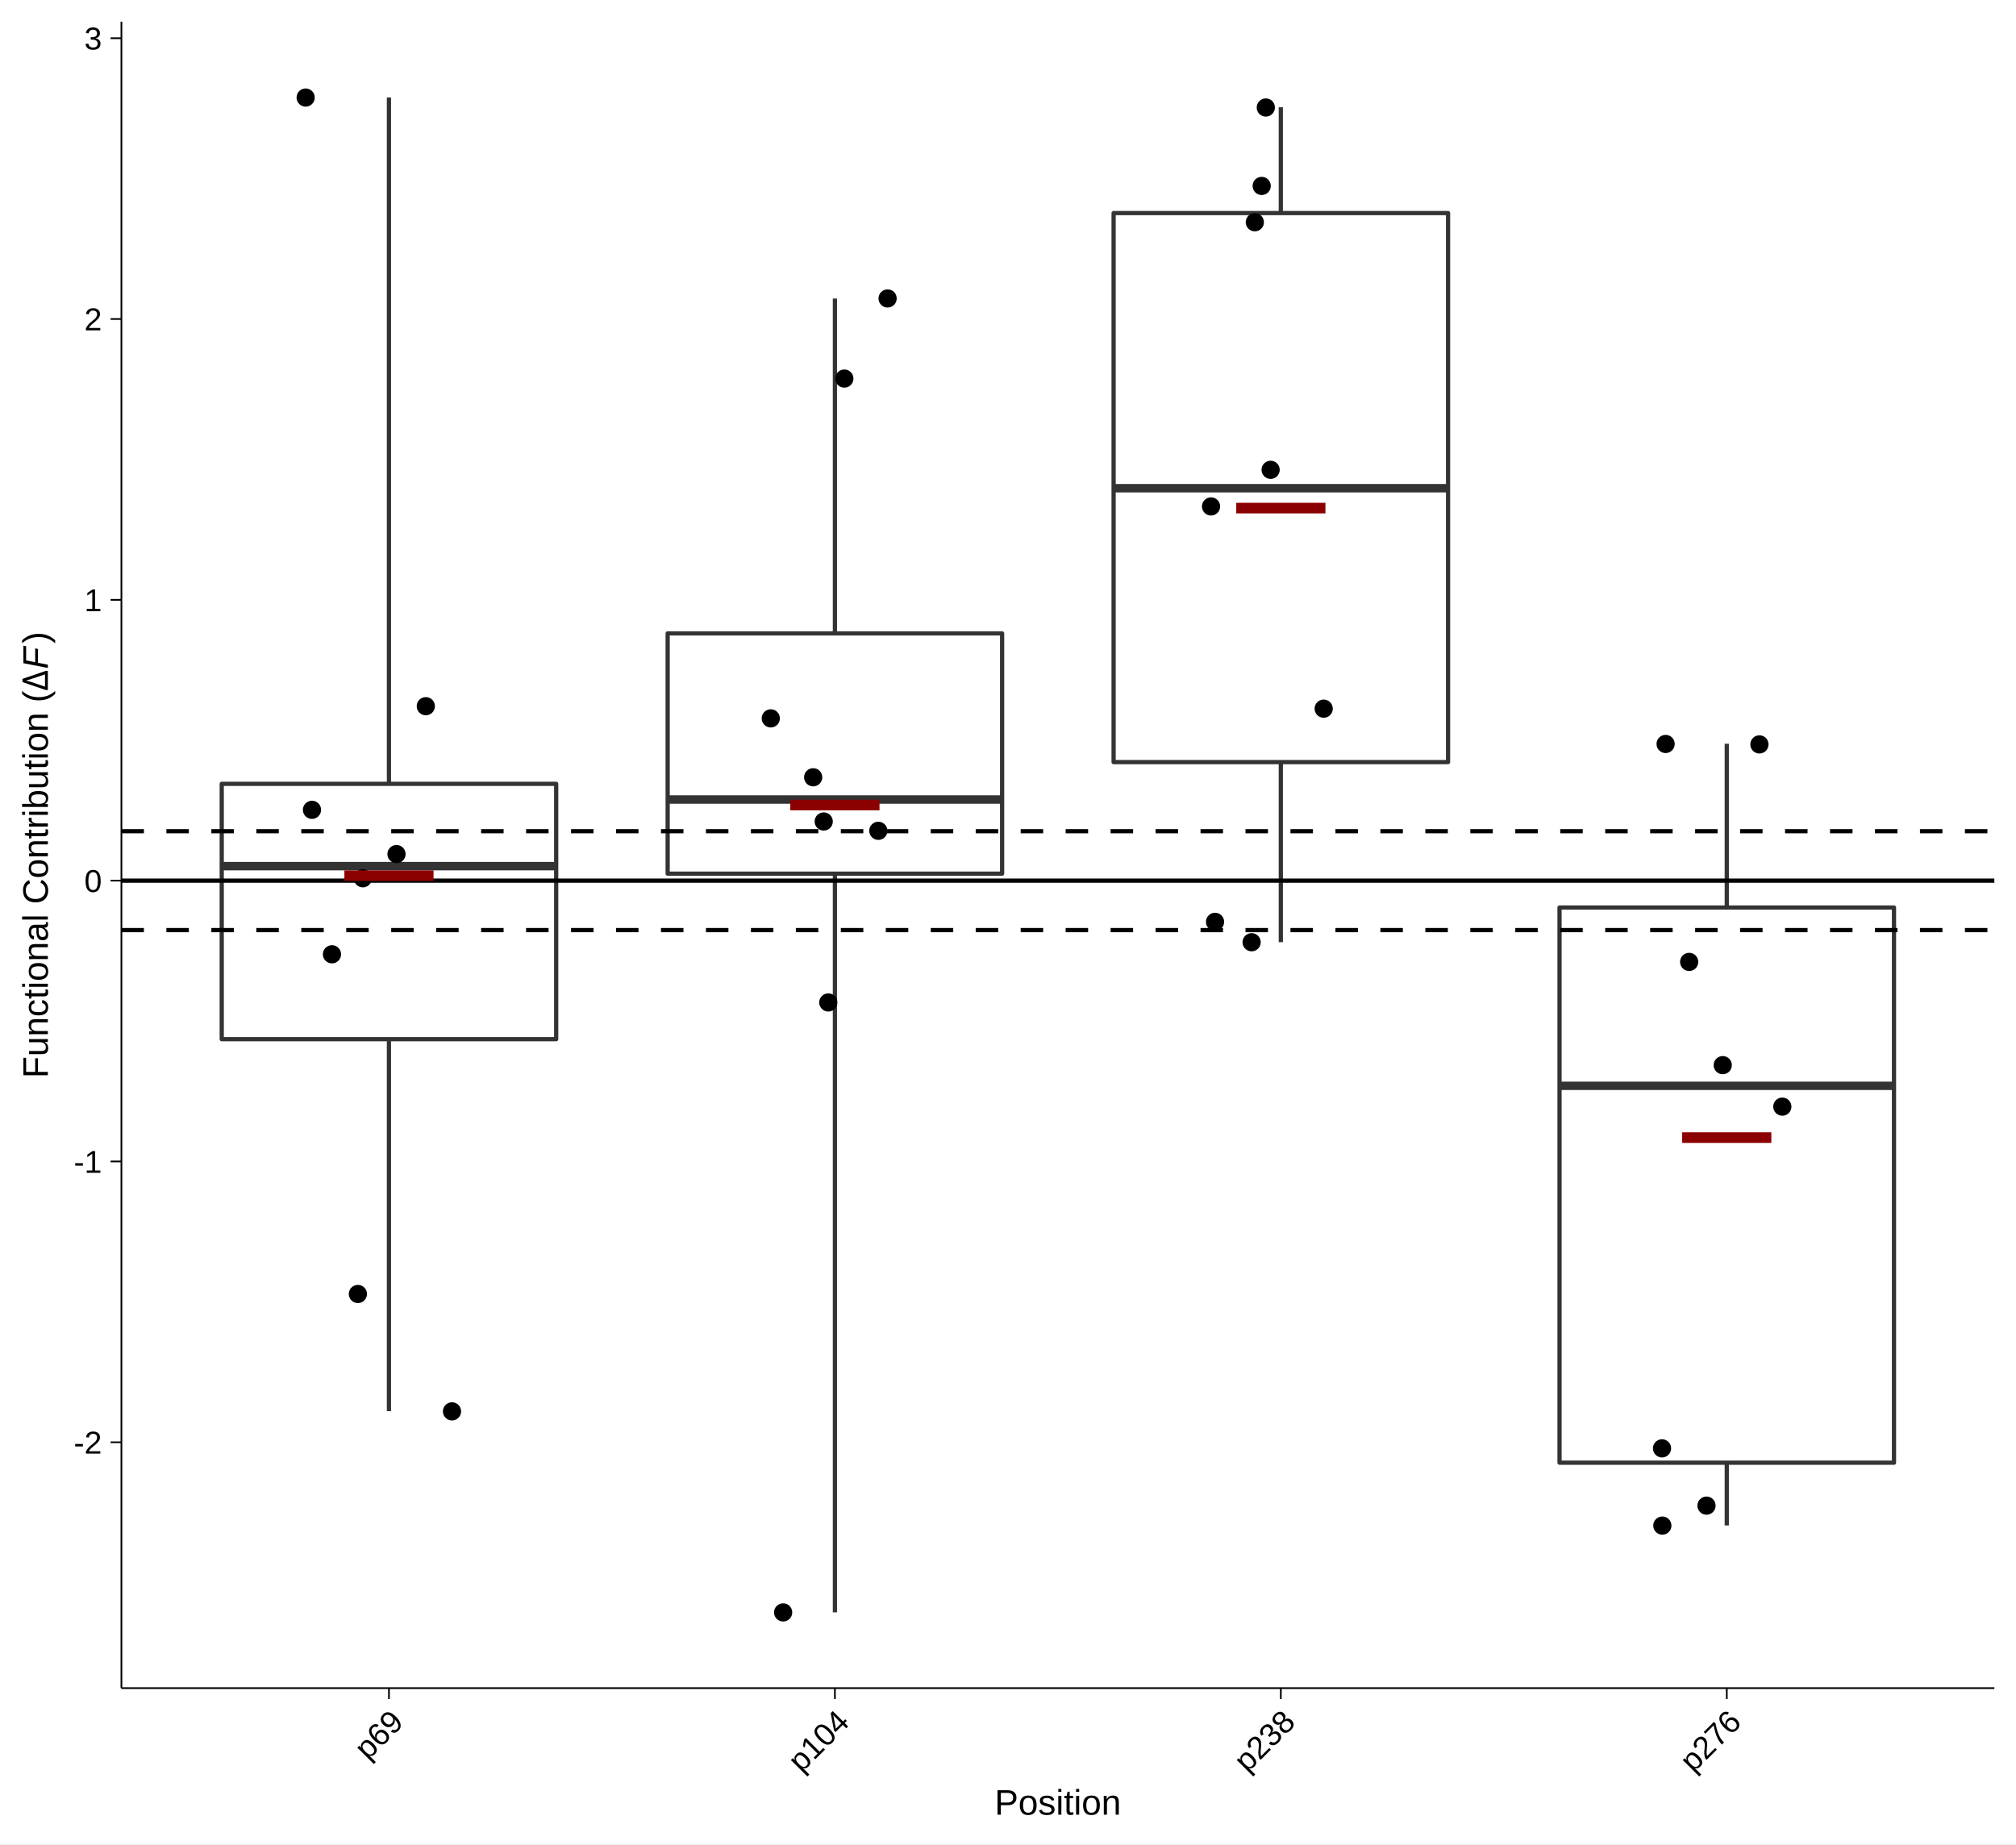
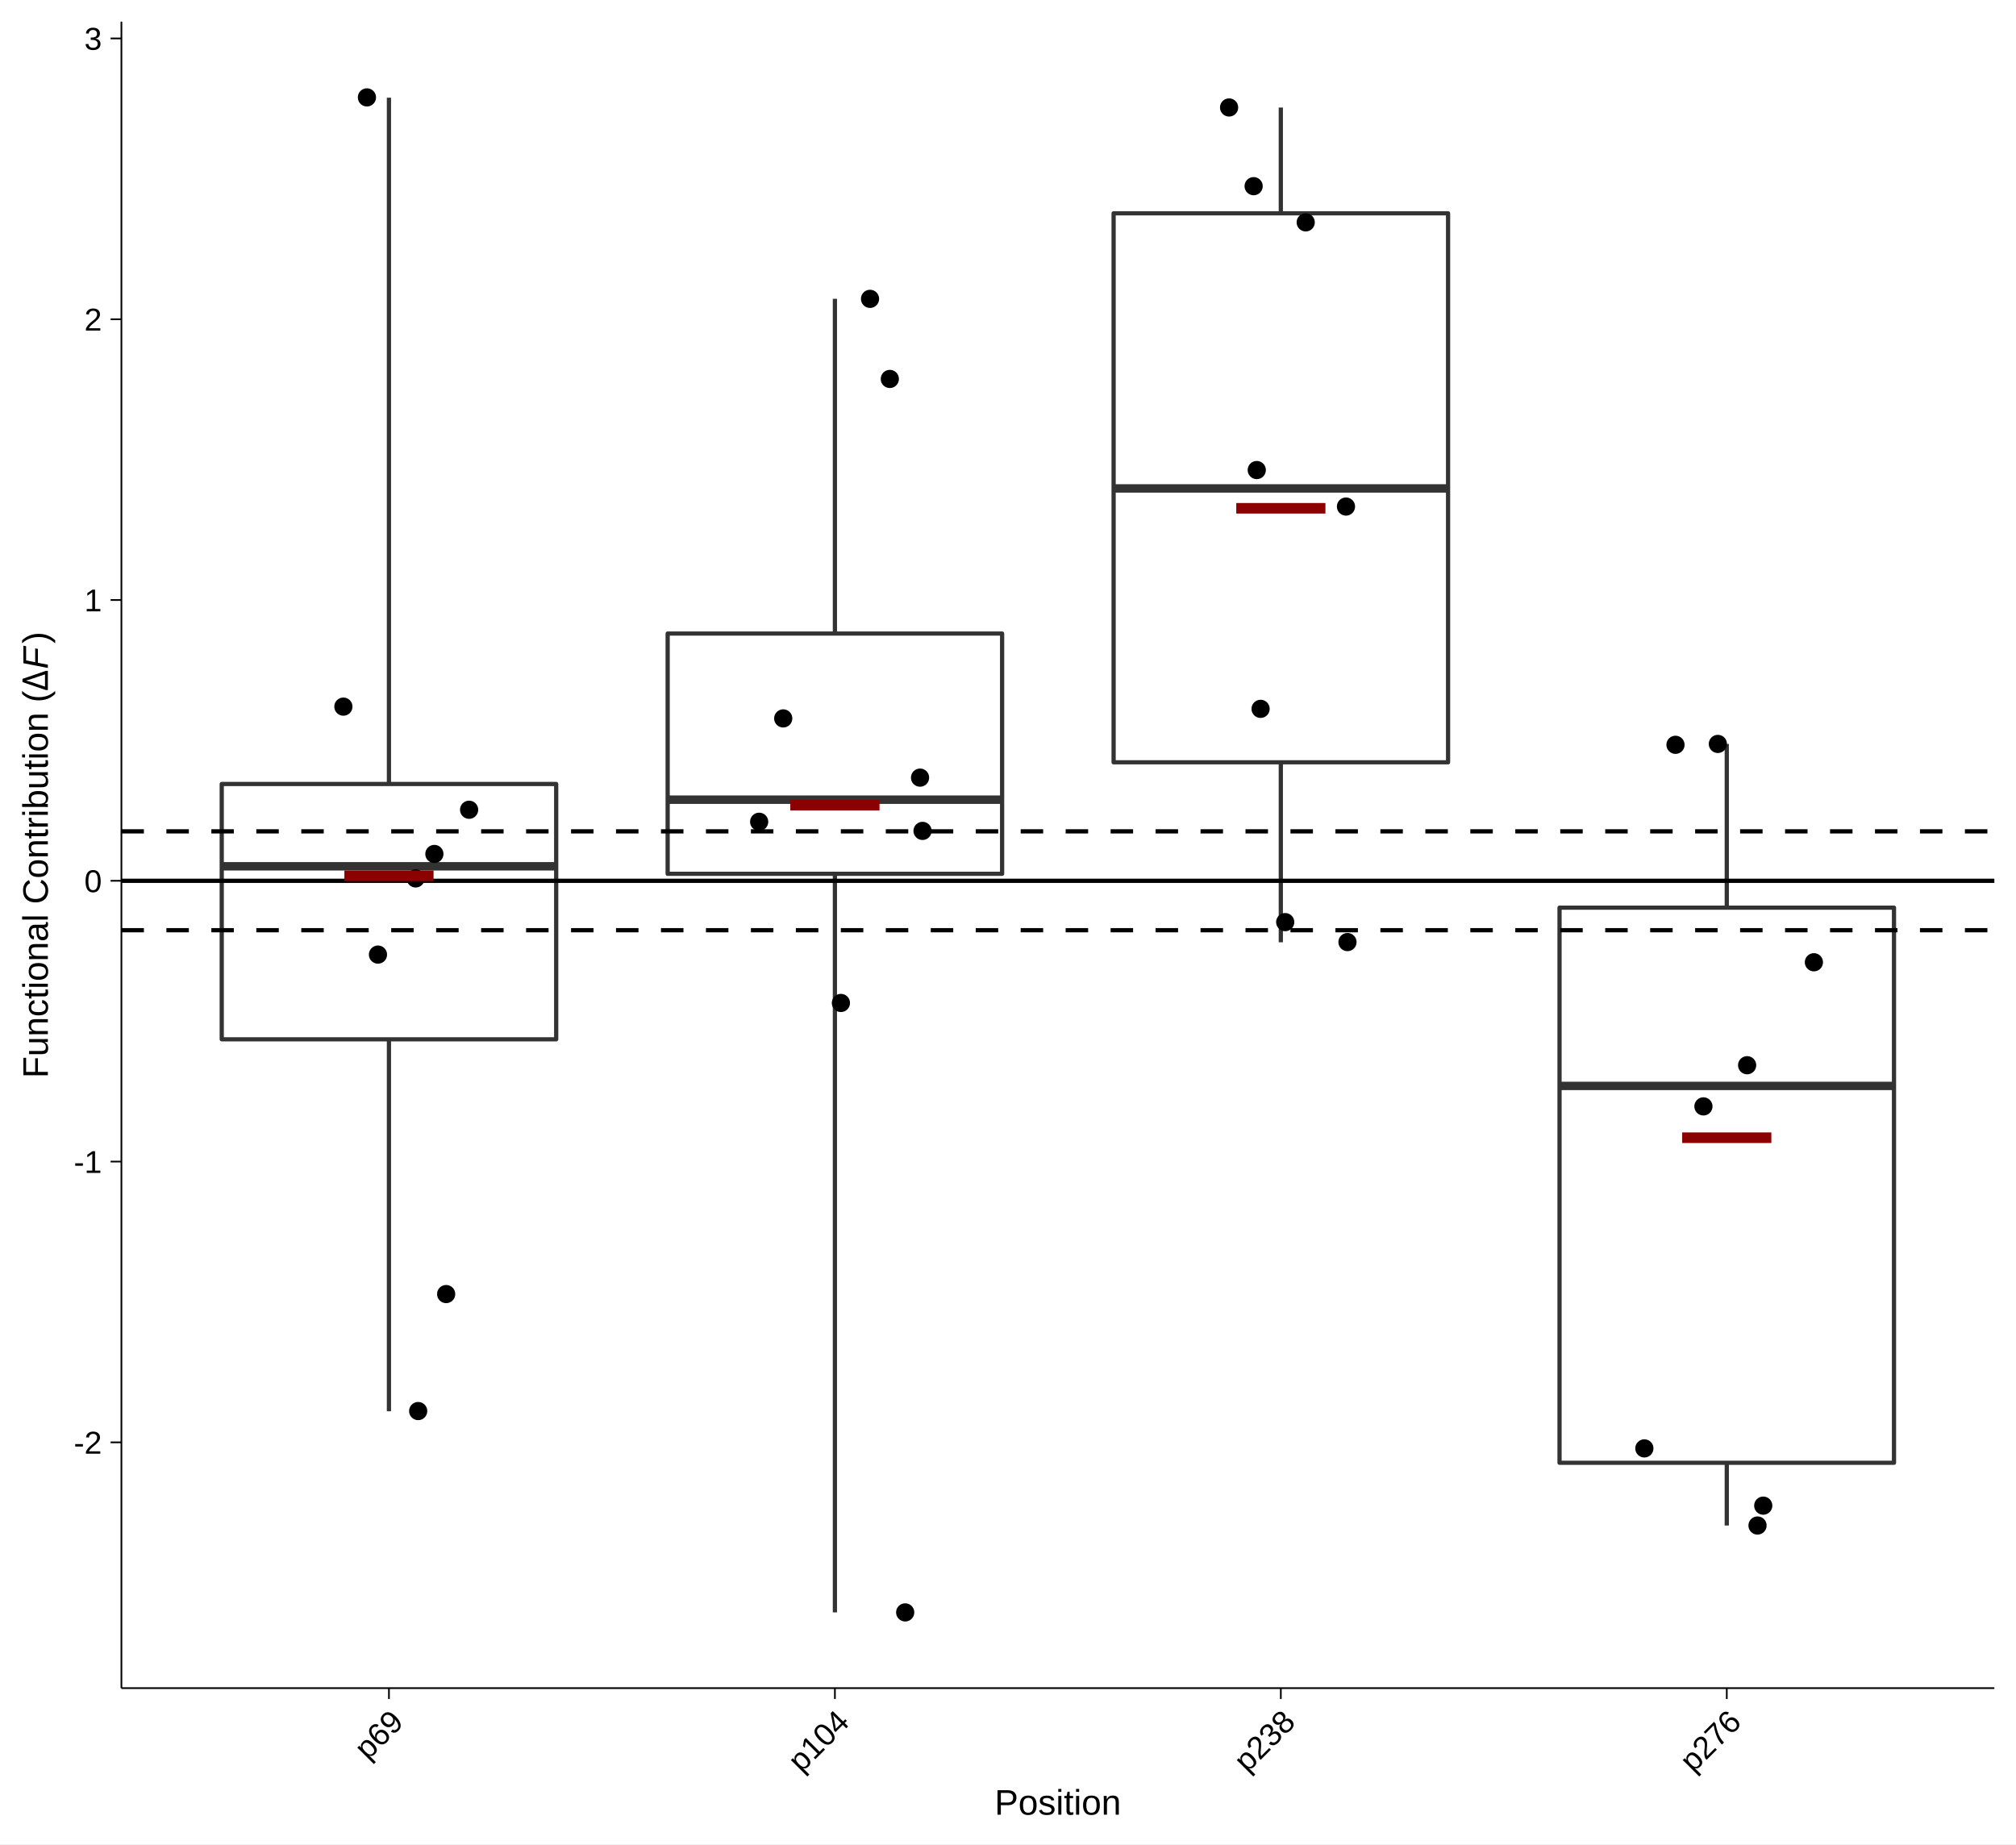
<svg xmlns="http://www.w3.org/2000/svg" class="svglite" width="510.24pt" height="466.77pt" viewBox="0 0 510.24 466.77">
  <defs>
    <style type="text/css">
    .svglite line, .svglite polyline, .svglite polygon, .svglite path, .svglite rect, .svglite circle {
      fill: none;
      stroke: #000000;
      stroke-linecap: round;
      stroke-linejoin: round;
      stroke-miterlimit: 10.00;
    }
  </style>
  </defs>
  <rect width="100%" height="100%" style="stroke: none; fill: #FFFFFF;" />
  <defs>
    <clipPath id="cpMC4wMHw1MTAuMjR8MC4wMHw0NjYuNzc=">
      <rect x="0.00" y="0.00" width="510.24" height="466.77" />
    </clipPath>
  </defs>
  <g clip-path="url(#cpMC4wMHw1MTAuMjR8MC4wMHw0NjYuNzc=)">
    <rect x="0.00" y="0.00" width="510.24" height="466.77" style="stroke-width: 1.07; stroke: #FFFFFF; fill: #FFFFFF;" />
  </g>
  <defs>
    <clipPath id="cpMzAuNzN8NTA0Ljc2fDUuNDh8NDI3LjI3">
      <rect x="30.73" y="5.48" width="474.03" height="421.79" />
    </clipPath>
  </defs>
  <g clip-path="url(#cpMzAuNzN8NTA0Ljc2fDUuNDh8NDI3LjI3)">
    <rect x="30.73" y="5.48" width="474.03" height="421.79" style="stroke-width: 1.07; stroke: none; fill: #FFFFFF;" />
-     <line x1="98.44" y1="198.39" x2="98.44" y2="24.65" style="stroke-width: 1.07; stroke: #333333; stroke-linecap: butt;" />
-     <line x1="98.44" y1="263.02" x2="98.44" y2="357.17" style="stroke-width: 1.07; stroke: #333333; stroke-linecap: butt;" />
-     <polygon points="56.12,198.39 56.12,263.02 140.77,263.02 140.77,198.39 56.12,198.39 " style="stroke-width: 1.07; stroke: #333333; fill: #FFFFFF;" />
-     <line x1="56.12" y1="219.22" x2="140.77" y2="219.22" style="stroke-width: 2.13; stroke: #333333; stroke-linecap: butt;" />
-     <line x1="211.31" y1="160.31" x2="211.31" y2="75.56" style="stroke-width: 1.07; stroke: #333333; stroke-linecap: butt;" />
-     <line x1="211.31" y1="221.12" x2="211.31" y2="408.08" style="stroke-width: 1.07; stroke: #333333; stroke-linecap: butt;" />
-     <polygon points="168.98,160.31 168.98,221.12 253.63,221.12 253.63,160.31 168.98,160.31 " style="stroke-width: 1.07; stroke: #333333; fill: #FFFFFF;" />
-     <line x1="168.98" y1="202.36" x2="253.63" y2="202.36" style="stroke-width: 2.13; stroke: #333333; stroke-linecap: butt;" />
-     <line x1="324.17" y1="53.93" x2="324.17" y2="27.15" style="stroke-width: 1.07; stroke: #333333; stroke-linecap: butt;" />
-     <line x1="324.17" y1="192.89" x2="324.17" y2="238.46" style="stroke-width: 1.07; stroke: #333333; stroke-linecap: butt;" />
-     <polygon points="281.85,53.93 281.85,192.89 366.50,192.89 366.50,53.93 281.85,53.93 " style="stroke-width: 1.07; stroke: #333333; fill: #FFFFFF;" />
-     <line x1="281.85" y1="123.57" x2="366.50" y2="123.57" style="stroke-width: 2.13; stroke: #333333; stroke-linecap: butt;" />
-     <line x1="437.04" y1="229.69" x2="437.04" y2="188.24" style="stroke-width: 1.07; stroke: #333333; stroke-linecap: butt;" />
-     <line x1="437.04" y1="370.21" x2="437.04" y2="386.09" style="stroke-width: 1.07; stroke: #333333; stroke-linecap: butt;" />
-     <polygon points="394.71,229.69 394.71,370.21 479.36,370.21 479.36,229.69 394.71,229.69 " style="stroke-width: 1.07; stroke: #333333; fill: #FFFFFF;" />
-     <line x1="394.71" y1="274.82" x2="479.36" y2="274.82" style="stroke-width: 2.13; stroke: #333333; stroke-linecap: butt;" />
-     <circle cx="84.02" cy="241.53" r="1.95" style="stroke-width: 0.71; fill: #000000;" />
-     <circle cx="78.96" cy="204.97" r="1.95" style="stroke-width: 0.71; fill: #000000;" />
-     <circle cx="107.77" cy="178.74" r="1.95" style="stroke-width: 0.71; fill: #000000;" />
-     <circle cx="114.40" cy="357.22" r="1.95" style="stroke-width: 0.71; fill: #000000;" />
-     <circle cx="90.58" cy="327.51" r="1.95" style="stroke-width: 0.71; fill: #000000;" />
-     <circle cx="100.35" cy="216.17" r="1.95" style="stroke-width: 0.71; fill: #000000;" />
-     <circle cx="91.84" cy="222.29" r="1.95" style="stroke-width: 0.71; fill: #000000;" />
-     <circle cx="77.36" cy="24.69" r="1.95" style="stroke-width: 0.71; fill: #000000;" />
-     <circle cx="213.70" cy="95.82" r="1.95" style="stroke-width: 0.71; fill: #000000;" />
-     <circle cx="205.81" cy="196.73" r="1.95" style="stroke-width: 0.71; fill: #000000;" />
-     <circle cx="222.30" cy="210.28" r="1.95" style="stroke-width: 0.71; fill: #000000;" />
-     <circle cx="198.21" cy="408.10" r="1.95" style="stroke-width: 0.71; fill: #000000;" />
-     <circle cx="195.08" cy="181.82" r="1.95" style="stroke-width: 0.71; fill: #000000;" />
-     <circle cx="208.48" cy="207.92" r="1.95" style="stroke-width: 0.71; fill: #000000;" />
-     <circle cx="209.64" cy="253.72" r="1.95" style="stroke-width: 0.71; fill: #000000;" />
-     <circle cx="224.65" cy="75.54" r="1.95" style="stroke-width: 0.71; fill: #000000;" />
-     <circle cx="321.59" cy="118.91" r="1.95" style="stroke-width: 0.71; fill: #000000;" />
-     <circle cx="320.37" cy="27.21" r="1.95" style="stroke-width: 0.71; fill: #000000;" />
-     <circle cx="307.52" cy="233.32" r="1.95" style="stroke-width: 0.71; fill: #000000;" />
-     <circle cx="316.78" cy="238.48" r="1.95" style="stroke-width: 0.71; fill: #000000;" />
-     <circle cx="317.59" cy="56.25" r="1.95" style="stroke-width: 0.71; fill: #000000;" />
-     <circle cx="335.02" cy="179.36" r="1.95" style="stroke-width: 0.71; fill: #000000;" />
-     <circle cx="306.51" cy="128.18" r="1.95" style="stroke-width: 0.71; fill: #000000;" />
-     <circle cx="319.33" cy="47.06" r="1.95" style="stroke-width: 0.71; fill: #000000;" />
-     <circle cx="451.10" cy="280.09" r="1.95" style="stroke-width: 0.71; fill: #000000;" />
-     <circle cx="421.56" cy="188.30" r="1.95" style="stroke-width: 0.71; fill: #000000;" />
-     <circle cx="431.91" cy="381.08" r="1.95" style="stroke-width: 0.71; fill: #000000;" />
-     <circle cx="420.73" cy="386.13" r="1.95" style="stroke-width: 0.71; fill: #000000;" />
-     <circle cx="427.52" cy="243.46" r="1.95" style="stroke-width: 0.71; fill: #000000;" />
-     <circle cx="420.65" cy="366.58" r="1.95" style="stroke-width: 0.71; fill: #000000;" />
-     <circle cx="436.02" cy="269.59" r="1.95" style="stroke-width: 0.71; fill: #000000;" />
-     <circle cx="445.30" cy="188.41" r="1.95" style="stroke-width: 0.71; fill: #000000;" />
-     <line x1="30.73" y1="222.89" x2="504.76" y2="222.89" style="stroke-width: 1.07; stroke-linecap: butt;" />
-     <line x1="30.73" y1="210.38" x2="504.76" y2="210.38" style="stroke-width: 1.07; stroke-dasharray: 5.69,5.69; stroke-linecap: butt;" />
-     <line x1="30.73" y1="235.41" x2="504.76" y2="235.41" style="stroke-width: 1.07; stroke-dasharray: 5.69,5.69; stroke-linecap: butt;" />
-     <line x1="87.16" y1="221.63" x2="109.73" y2="221.63" style="stroke-width: 2.67; stroke: #8B0000; stroke-linecap: butt;" />
-     <line x1="200.02" y1="203.75" x2="222.60" y2="203.75" style="stroke-width: 2.67; stroke: #8B0000; stroke-linecap: butt;" />
-     <line x1="312.89" y1="128.60" x2="335.46" y2="128.60" style="stroke-width: 2.67; stroke: #8B0000; stroke-linecap: butt;" />
-     <line x1="425.75" y1="287.93" x2="448.32" y2="287.93" style="stroke-width: 2.67; stroke: #8B0000; stroke-linecap: butt;" />
+     <line x1="98.44" y1="198.43" x2="98.44" y2="24.72" style="stroke-width: 1.07; stroke: #333333; stroke-linecap: butt;" />
+     <line x1="98.44" y1="263.05" x2="98.44" y2="357.19" style="stroke-width: 1.07; stroke: #333333; stroke-linecap: butt;" />
+     <polygon points="56.12,198.43 56.12,263.05 140.77,263.05 140.77,198.43 56.12,198.43 " style="stroke-width: 1.07; stroke: #333333; fill: #FFFFFF;" />
+     <line x1="56.12" y1="219.26" x2="140.77" y2="219.26" style="stroke-width: 2.13; stroke: #333333; stroke-linecap: butt;" />
+     <line x1="211.31" y1="160.35" x2="211.31" y2="75.62" style="stroke-width: 1.07; stroke: #333333; stroke-linecap: butt;" />
+     <line x1="211.31" y1="221.16" x2="211.31" y2="408.09" style="stroke-width: 1.07; stroke: #333333; stroke-linecap: butt;" />
+     <polygon points="168.98,160.35 168.98,221.16 253.63,221.16 253.63,160.35 168.98,160.35 " style="stroke-width: 1.07; stroke: #333333; fill: #FFFFFF;" />
+     <line x1="168.98" y1="202.40" x2="253.63" y2="202.40" style="stroke-width: 2.13; stroke: #333333; stroke-linecap: butt;" />
+     <line x1="324.17" y1="53.99" x2="324.17" y2="27.21" style="stroke-width: 1.07; stroke: #333333; stroke-linecap: butt;" />
+     <line x1="324.17" y1="192.94" x2="324.17" y2="238.50" style="stroke-width: 1.07; stroke: #333333; stroke-linecap: butt;" />
+     <polygon points="281.85,53.99 281.85,192.94 366.50,192.94 366.50,53.99 281.85,53.99 " style="stroke-width: 1.07; stroke: #333333; fill: #FFFFFF;" />
+     <line x1="281.85" y1="123.62" x2="366.50" y2="123.62" style="stroke-width: 2.13; stroke: #333333; stroke-linecap: butt;" />
+     <line x1="437.04" y1="229.73" x2="437.04" y2="188.29" style="stroke-width: 1.07; stroke: #333333; stroke-linecap: butt;" />
+     <line x1="437.04" y1="370.23" x2="437.04" y2="386.11" style="stroke-width: 1.07; stroke: #333333; stroke-linecap: butt;" />
+     <polygon points="394.71,229.73 394.71,370.23 479.36,370.23 479.36,229.73 394.71,229.73 " style="stroke-width: 1.07; stroke: #333333; fill: #FFFFFF;" />
+     <line x1="394.71" y1="274.85" x2="479.36" y2="274.85" style="stroke-width: 2.13; stroke: #333333; stroke-linecap: butt;" />
+     <circle cx="95.66" cy="241.61" r="1.95" style="stroke-width: 0.71; fill: #000000;" />
+     <circle cx="118.73" cy="204.95" r="1.95" style="stroke-width: 0.71; fill: #000000;" />
+     <circle cx="86.91" cy="178.85" r="1.95" style="stroke-width: 0.71; fill: #000000;" />
+     <circle cx="105.84" cy="357.14" r="1.95" style="stroke-width: 0.71; fill: #000000;" />
+     <circle cx="112.92" cy="327.53" r="1.95" style="stroke-width: 0.71; fill: #000000;" />
+     <circle cx="109.94" cy="216.14" r="1.95" style="stroke-width: 0.71; fill: #000000;" />
+     <circle cx="105.20" cy="222.33" r="1.95" style="stroke-width: 0.71; fill: #000000;" />
+     <circle cx="92.87" cy="24.65" r="1.95" style="stroke-width: 0.71; fill: #000000;" />
+     <circle cx="225.21" cy="95.91" r="1.95" style="stroke-width: 0.71; fill: #000000;" />
+     <circle cx="232.86" cy="196.82" r="1.95" style="stroke-width: 0.71; fill: #000000;" />
+     <circle cx="233.49" cy="210.30" r="1.95" style="stroke-width: 0.71; fill: #000000;" />
+     <circle cx="229.10" cy="408.10" r="1.95" style="stroke-width: 0.71; fill: #000000;" />
+     <circle cx="198.23" cy="181.83" r="1.95" style="stroke-width: 0.71; fill: #000000;" />
+     <circle cx="192.14" cy="207.99" r="1.95" style="stroke-width: 0.71; fill: #000000;" />
+     <circle cx="212.83" cy="253.85" r="1.95" style="stroke-width: 0.71; fill: #000000;" />
+     <circle cx="220.20" cy="75.64" r="1.95" style="stroke-width: 0.71; fill: #000000;" />
+     <circle cx="318.08" cy="118.97" r="1.95" style="stroke-width: 0.71; fill: #000000;" />
+     <circle cx="311.08" cy="27.20" r="1.95" style="stroke-width: 0.71; fill: #000000;" />
+     <circle cx="325.28" cy="233.39" r="1.95" style="stroke-width: 0.71; fill: #000000;" />
+     <circle cx="341.04" cy="238.44" r="1.95" style="stroke-width: 0.71; fill: #000000;" />
+     <circle cx="330.47" cy="56.28" r="1.95" style="stroke-width: 0.71; fill: #000000;" />
+     <circle cx="319.05" cy="179.41" r="1.95" style="stroke-width: 0.71; fill: #000000;" />
+     <circle cx="340.66" cy="128.21" r="1.95" style="stroke-width: 0.71; fill: #000000;" />
+     <circle cx="317.29" cy="47.12" r="1.95" style="stroke-width: 0.71; fill: #000000;" />
+     <circle cx="431.13" cy="280.03" r="1.95" style="stroke-width: 0.71; fill: #000000;" />
+     <circle cx="434.78" cy="188.29" r="1.95" style="stroke-width: 0.71; fill: #000000;" />
+     <circle cx="446.27" cy="381.08" r="1.95" style="stroke-width: 0.71; fill: #000000;" />
+     <circle cx="444.82" cy="386.11" r="1.95" style="stroke-width: 0.71; fill: #000000;" />
+     <circle cx="459.09" cy="243.55" r="1.95" style="stroke-width: 0.71; fill: #000000;" />
+     <circle cx="416.18" cy="366.59" r="1.95" style="stroke-width: 0.71; fill: #000000;" />
+     <circle cx="442.19" cy="269.61" r="1.95" style="stroke-width: 0.71; fill: #000000;" />
+     <circle cx="424.06" cy="188.51" r="1.95" style="stroke-width: 0.71; fill: #000000;" />
+     <line x1="30.73" y1="222.93" x2="504.76" y2="222.93" style="stroke-width: 1.07; stroke-linecap: butt;" />
+     <line x1="30.73" y1="210.42" x2="504.76" y2="210.42" style="stroke-width: 1.07; stroke-dasharray: 5.69,5.69; stroke-linecap: butt;" />
+     <line x1="30.73" y1="235.44" x2="504.76" y2="235.44" style="stroke-width: 1.07; stroke-dasharray: 5.69,5.69; stroke-linecap: butt;" />
+     <line x1="87.16" y1="221.67" x2="109.73" y2="221.67" style="stroke-width: 2.67; stroke: #8B0000; stroke-linecap: butt;" />
+     <line x1="200.02" y1="203.79" x2="222.60" y2="203.79" style="stroke-width: 2.67; stroke: #8B0000; stroke-linecap: butt;" />
+     <line x1="312.89" y1="128.65" x2="335.46" y2="128.65" style="stroke-width: 2.67; stroke: #8B0000; stroke-linecap: butt;" />
+     <line x1="425.75" y1="287.96" x2="448.32" y2="287.96" style="stroke-width: 2.67; stroke: #8B0000; stroke-linecap: butt;" />
  </g>
  <g clip-path="url(#cpMC4wMHw1MTAuMjR8MC4wMHw0NjYuNzc=)">
    <polyline points="30.73,427.27 30.73,5.48 " style="stroke-width: 0.43; stroke-linecap: butt;" />
-     <text x="25.79" y="367.91" text-anchor="end" style="font-size: 8.00px; font-family: Arial;" textLength="7.11px" lengthAdjust="spacingAndGlyphs">-2</text>
-     <text x="25.79" y="296.84" text-anchor="end" style="font-size: 8.00px; font-family: Arial;" textLength="7.11px" lengthAdjust="spacingAndGlyphs">-1</text>
-     <text x="25.79" y="225.76" text-anchor="end" style="font-size: 8.00px; font-family: Arial;" textLength="4.45px" lengthAdjust="spacingAndGlyphs">0</text>
-     <text x="25.79" y="154.69" text-anchor="end" style="font-size: 8.00px; font-family: Arial;" textLength="4.45px" lengthAdjust="spacingAndGlyphs">1</text>
-     <text x="25.79" y="83.61" text-anchor="end" style="font-size: 8.00px; font-family: Arial;" textLength="4.45px" lengthAdjust="spacingAndGlyphs">2</text>
-     <text x="25.79" y="12.53" text-anchor="end" style="font-size: 8.00px; font-family: Arial;" textLength="4.45px" lengthAdjust="spacingAndGlyphs">3</text>
-     <polyline points="27.99,365.04 30.73,365.04 " style="stroke-width: 0.43; stroke-linecap: butt;" />
-     <polyline points="27.99,293.97 30.73,293.97 " style="stroke-width: 0.43; stroke-linecap: butt;" />
-     <polyline points="27.99,222.89 30.73,222.89 " style="stroke-width: 0.43; stroke-linecap: butt;" />
-     <polyline points="27.99,151.82 30.73,151.82 " style="stroke-width: 0.43; stroke-linecap: butt;" />
-     <polyline points="27.99,80.74 30.73,80.74 " style="stroke-width: 0.43; stroke-linecap: butt;" />
-     <polyline points="27.99,9.67 30.73,9.67 " style="stroke-width: 0.43; stroke-linecap: butt;" />
+     <text x="25.79" y="367.93" text-anchor="end" style="font-size: 8.00px; font-family: Arial;" textLength="7.11px" lengthAdjust="spacingAndGlyphs">-2</text>
+     <text x="25.79" y="296.87" text-anchor="end" style="font-size: 8.00px; font-family: Arial;" textLength="7.11px" lengthAdjust="spacingAndGlyphs">-1</text>
+     <text x="25.79" y="225.80" text-anchor="end" style="font-size: 8.00px; font-family: Arial;" textLength="4.45px" lengthAdjust="spacingAndGlyphs">0</text>
+     <text x="25.79" y="154.73" text-anchor="end" style="font-size: 8.00px; font-family: Arial;" textLength="4.45px" lengthAdjust="spacingAndGlyphs">1</text>
+     <text x="25.79" y="83.67" text-anchor="end" style="font-size: 8.00px; font-family: Arial;" textLength="4.45px" lengthAdjust="spacingAndGlyphs">2</text>
+     <text x="25.79" y="12.60" text-anchor="end" style="font-size: 8.00px; font-family: Arial;" textLength="4.45px" lengthAdjust="spacingAndGlyphs">3</text>
+     <polyline points="27.99,365.06 30.73,365.06 " style="stroke-width: 0.43; stroke-linecap: butt;" />
+     <polyline points="27.99,294.00 30.73,294.00 " style="stroke-width: 0.43; stroke-linecap: butt;" />
+     <polyline points="27.99,222.93 30.73,222.93 " style="stroke-width: 0.43; stroke-linecap: butt;" />
+     <polyline points="27.99,151.86 30.73,151.86 " style="stroke-width: 0.43; stroke-linecap: butt;" />
+     <polyline points="27.99,80.80 30.73,80.80 " style="stroke-width: 0.43; stroke-linecap: butt;" />
+     <polyline points="27.99,9.73 30.73,9.73 " style="stroke-width: 0.43; stroke-linecap: butt;" />
    <polyline points="30.73,427.27 504.76,427.27 " style="stroke-width: 0.43; stroke-linecap: butt;" />
    <polyline points="98.44,430.01 98.44,427.27 " style="stroke-width: 0.43; stroke-linecap: butt;" />
    <polyline points="211.31,430.01 211.31,427.27 " style="stroke-width: 0.43; stroke-linecap: butt;" />
    <polyline points="324.17,430.01 324.17,427.27 " style="stroke-width: 0.43; stroke-linecap: butt;" />
    <polyline points="437.04,430.01 437.04,427.27 " style="stroke-width: 0.43; stroke-linecap: butt;" />
    <text transform="translate(102.50,436.26) rotate(-45)" text-anchor="end" style="font-size: 8.00px; font-family: Arial;" textLength="13.35px" lengthAdjust="spacingAndGlyphs">p69</text>
    <text transform="translate(215.37,436.26) rotate(-45)" text-anchor="end" style="font-size: 8.00px; font-family: Arial;" textLength="17.80px" lengthAdjust="spacingAndGlyphs">p104</text>
    <text transform="translate(328.23,436.26) rotate(-45)" text-anchor="end" style="font-size: 8.00px; font-family: Arial;" textLength="17.80px" lengthAdjust="spacingAndGlyphs">p238</text>
    <text transform="translate(441.10,436.26) rotate(-45)" text-anchor="end" style="font-size: 8.00px; font-family: Arial;" textLength="17.80px" lengthAdjust="spacingAndGlyphs">p276</text>
    <text x="267.74" y="459.30" text-anchor="middle" style="font-size: 9.00px; font-family: Arial;" textLength="32.02px" lengthAdjust="spacingAndGlyphs">Position</text>
    <text transform="translate(12.11,272.88) rotate(-90)" style="font-size: 9.00px; font-family: Arial;" textLength="98.04px" lengthAdjust="spacingAndGlyphs">Functional Contribution (</text>
    <text transform="translate(12.11,174.84) rotate(-90)" style="font-size: 9.00px; font-family: Symbol;" textLength="5.51px" lengthAdjust="spacingAndGlyphs">Δ</text>
    <text transform="translate(12.11,169.34) rotate(-90)" style="font-size: 9.00px; font-style: italic; font-family: Arial;" textLength="5.50px" lengthAdjust="spacingAndGlyphs">F</text>
    <text transform="translate(12.11,162.87) rotate(-90)" style="font-size: 9.00px; font-family: Arial;" textLength="3.00px" lengthAdjust="spacingAndGlyphs">)</text>
  </g>
</svg>
